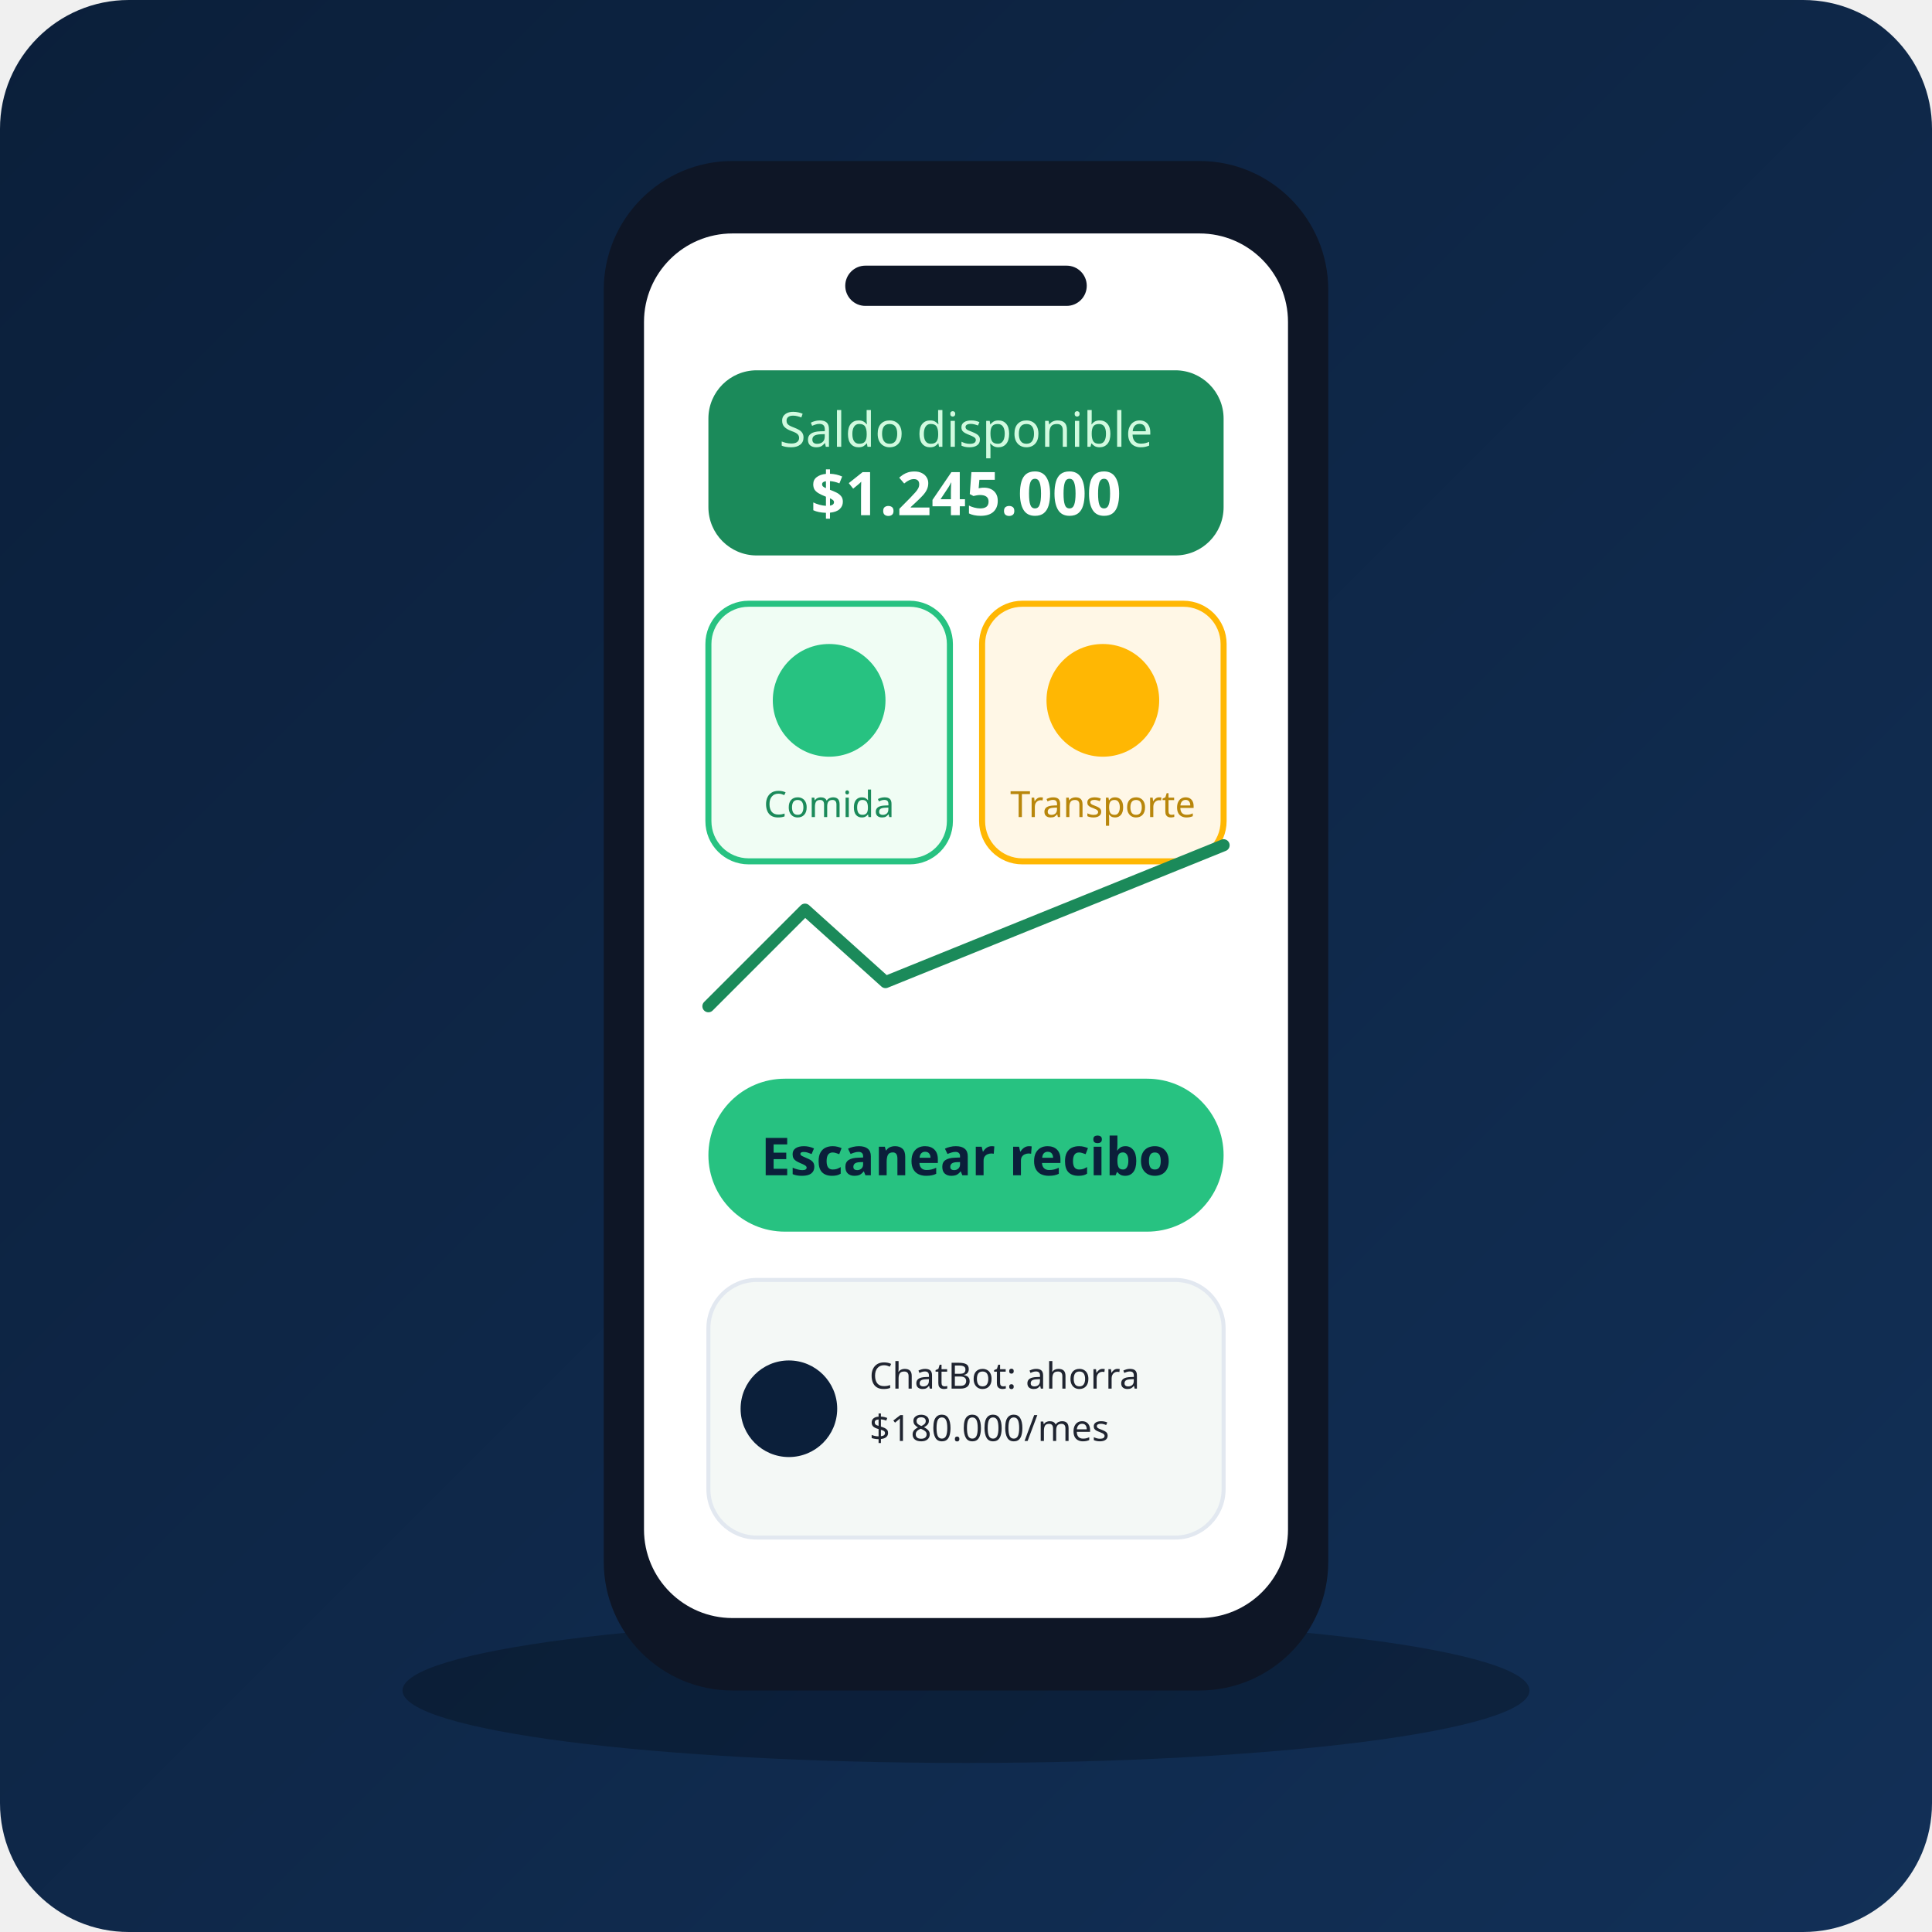
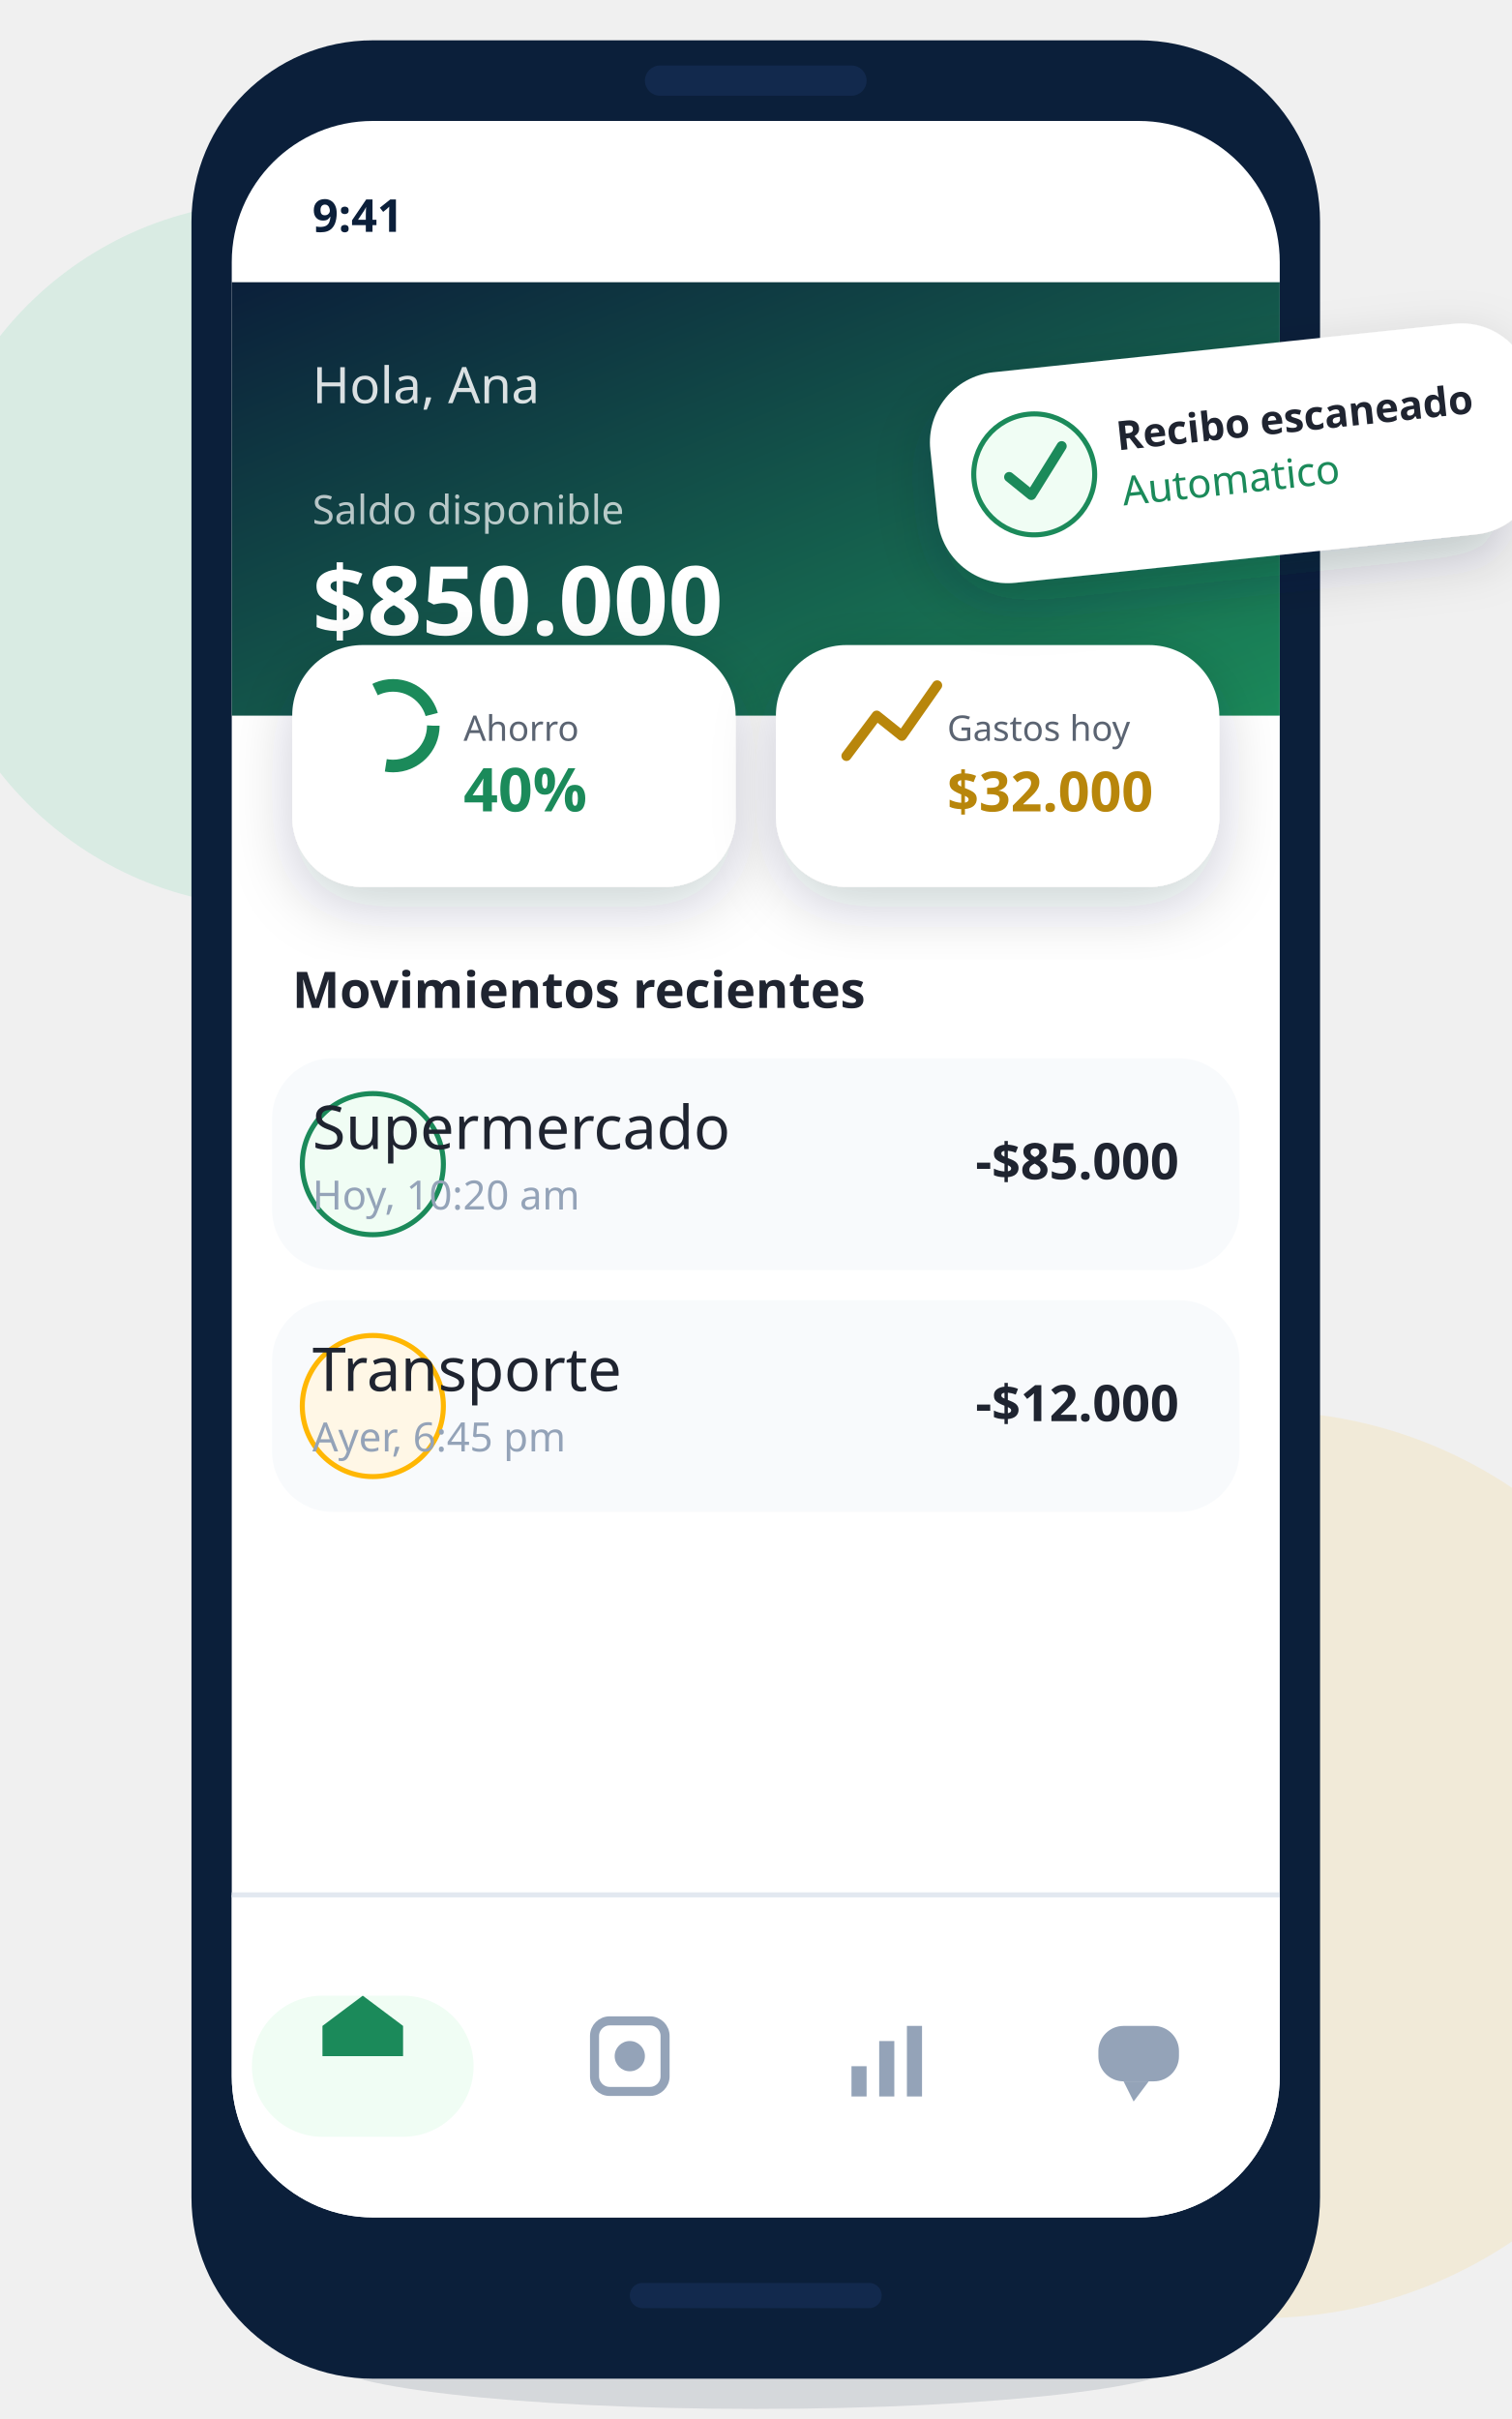
- <svg xmlns="http://www.w3.org/2000/svg" viewBox="0 0 480 480" width="480" height="480">
+ <svg xmlns="http://www.w3.org/2000/svg" viewBox="0 0 300 480" width="300" height="480">
  <defs>
-     <linearGradient id="bg" x1="0" y1="0" x2="1" y2="1">
+     <linearGradient id="hdr" x1="0" y1="0" x2="1" y2="1">
      <stop offset="0" stop-color="#0b1f3a" />
-       <stop offset="1" stop-color="#123057" />
+       <stop offset="1" stop-color="#1b8a5a" />
    </linearGradient>
+     <filter id="shadow" x="-30%" y="-30%" width="160%" height="160%">
+       <feDropShadow dx="0" dy="4" stdDeviation="6" flood-color="#0b1f3a" flood-opacity="0.2" />
+     </filter>
+     <clipPath id="clip">
+       <rect x="46" y="24" width="208" height="416" rx="28" />
+     </clipPath>
  </defs>
-   <rect width="480" height="480" rx="32" fill="url(#bg)" />
-   <ellipse cx="240" cy="420" rx="140" ry="18" fill="#000000" opacity="0.25" />
-   <rect x="150" y="40" width="180" height="380" rx="32" fill="#0e1626" />
-   <rect x="160" y="58" width="160" height="344" rx="22" fill="#ffffff" />
-   <rect x="210" y="66" width="60" height="10" rx="5" fill="#0e1626" />
-   <rect x="176" y="92" width="128" height="46" rx="12" fill="#1b8a5a" />
-   <text x="240" y="111" font-family="Segoe UI, sans-serif" font-size="12" fill="#d1fadf" text-anchor="middle">Saldo disponible</text>
-   <text x="240" y="128" font-family="Segoe UI, sans-serif" font-size="15" font-weight="bold" fill="#ffffff" text-anchor="middle">$1.245.000</text>
-   <rect x="176" y="150" width="60" height="64" rx="10" fill="#f0fdf4" stroke="#27c281" stroke-width="1.5" />
-   <rect x="244" y="150" width="60" height="64" rx="10" fill="#fff7e6" stroke="#ffb703" stroke-width="1.5" />
-   <circle cx="206" cy="174" r="14" fill="#27c281" />
-   <circle cx="274" cy="174" r="14" fill="#ffb703" />
-   <text x="206" y="203" font-family="Segoe UI, sans-serif" font-size="9" fill="#1b8a5a" text-anchor="middle">Comida</text>
-   <text x="274" y="203" font-family="Segoe UI, sans-serif" font-size="9" fill="#b8860b" text-anchor="middle">Transporte</text>
-   <path d="M176 250 L200 226 L220 244 L304 210" stroke="#1b8a5a" stroke-width="3" fill="none" stroke-linecap="round" stroke-linejoin="round" />
-   <rect x="176" y="268" width="128" height="38" rx="19" fill="#27c281" />
-   <text x="240" y="292" font-family="Segoe UI, sans-serif" font-size="13" fill="#0b1f3a" text-anchor="middle" font-weight="bold">Escanear recibo</text>
-   <rect x="176" y="318" width="128" height="64" rx="12" fill="#f4f8f6" stroke="#e2e8f0" />
-   <circle cx="196" cy="350" r="12" fill="#0b1f3a" />
-   <text x="216" y="345" font-family="Segoe UI, sans-serif" font-size="9" fill="#1f2430">ChatBot: ahorra</text>
-   <text x="216" y="358" font-family="Segoe UI, sans-serif" font-size="9" fill="#1f2430">$180.000/mes</text>
+   <circle cx="55" cy="110" r="70" fill="#27c281" opacity="0.12" />
+   <circle cx="250" cy="370" r="90" fill="#ffb703" opacity="0.10" />
+   <ellipse cx="150" cy="468" rx="86" ry="10" fill="#0b1f3a" opacity="0.12" />
+   <rect x="38" y="8" width="224" height="464" rx="36" fill="#0b1f3a" />
+   <rect x="128" y="13" width="44" height="6" rx="3" fill="#12294d" />
+   <rect x="125" y="453" width="50" height="5" rx="2.5" fill="#12294d" />
+   <g clip-path="url(#clip)">
+     <rect x="46" y="24" width="208" height="416" fill="#ffffff" />
+     <text x="62" y="46" font-family="Segoe UI, sans-serif" font-size="9" font-weight="bold" fill="#0b1f3a">9:41</text>
+     <rect x="46" y="56" width="208" height="86" fill="url(#hdr)" />
+     <text x="62" y="80" font-family="Segoe UI, sans-serif" font-size="10" fill="#ffffff" opacity="0.85">Hola, Ana</text>
+     <text x="62" y="104" font-family="Segoe UI, sans-serif" font-size="8" fill="#ffffff" opacity="0.7">Saldo disponible</text>
+     <text x="62" y="126" font-family="Segoe UI, sans-serif" font-size="19" font-weight="bold" fill="#ffffff">$850.000</text>
+     <rect x="58" y="128" width="88" height="48" rx="14" fill="#ffffff" filter="url(#shadow)" />
+     <circle cx="78" cy="144" r="8" fill="none" stroke="#1b8a5a" stroke-width="2.5" stroke-dasharray="14 20" />
+     <text x="92" y="147" font-family="Segoe UI, sans-serif" font-size="7" fill="#5b6472">Ahorro</text>
+     <text x="92" y="161" font-family="Segoe UI, sans-serif" font-size="12" font-weight="bold" fill="#1b8a5a">40%</text>
+     <rect x="154" y="128" width="88" height="48" rx="14" fill="#ffffff" filter="url(#shadow)" />
+     <path d="M168 150 L174 142 L179 146 L186 136" stroke="#b8860b" stroke-width="2" fill="none" stroke-linecap="round" stroke-linejoin="round" />
+     <text x="188" y="147" font-family="Segoe UI, sans-serif" font-size="7" fill="#5b6472">Gastos hoy</text>
+     <text x="188" y="161" font-family="Segoe UI, sans-serif" font-size="11" font-weight="bold" fill="#b8860b">$32.000</text>
+     <text x="58" y="200" font-family="Segoe UI, sans-serif" font-size="10" font-weight="bold" fill="#1f2430">Movimientos recientes</text>
+     <rect x="54" y="210" width="192" height="42" rx="12" fill="#f8fafc" />
+     <circle cx="74" cy="231" r="14" fill="#f0fdf4" stroke="#1b8a5a" />
+     <text x="62" y="228" font-family="Segoe UI, sans-serif" font-size="12" fill="#1f2430">Supermercado</text>
+     <text x="62" y="240" font-family="Segoe UI, sans-serif" font-size="8" fill="#94a3b8">Hoy, 10:20 am</text>
+     <text x="234" y="234" font-family="Segoe UI, sans-serif" font-size="10" font-weight="bold" fill="#1f2430" text-anchor="end">-$85.000</text>
+     <rect x="54" y="258" width="192" height="42" rx="12" fill="#f8fafc" />
+     <circle cx="74" cy="279" r="14" fill="#fff7e6" stroke="#ffb703" />
+     <text x="62" y="276" font-family="Segoe UI, sans-serif" font-size="12" fill="#1f2430">Transporte</text>
+     <text x="62" y="288" font-family="Segoe UI, sans-serif" font-size="8" fill="#94a3b8">Ayer, 6:45 pm</text>
+     <text x="234" y="282" font-family="Segoe UI, sans-serif" font-size="10" font-weight="bold" fill="#1f2430" text-anchor="end">-$12.000</text>
+     <rect x="46" y="376" width="208" height="64" fill="#ffffff" />
+     <line x1="46" y1="376" x2="254" y2="376" stroke="#e2e8f0" />
+     <rect x="50" y="396" width="44" height="28" rx="14" fill="#f0fdf4" />
+     <path d="M64 402 L72 396 L80 402 L80 408 L64 408 Z" fill="#1b8a5a" />
+     <rect x="118" y="401" width="14" height="14" rx="3" fill="none" stroke="#94a3b8" stroke-width="1.8" />
+     <circle cx="125" cy="408" r="3" fill="#94a3b8" />
+     <rect x="169" y="410" width="3" height="6" fill="#94a3b8" />
+     <rect x="174.5" y="405" width="3" height="11" fill="#94a3b8" />
+     <rect x="180" y="402" width="3" height="14" fill="#94a3b8" />
+     <rect x="218" y="402" width="16" height="11" rx="5" fill="#94a3b8" />
+     <path d="M223 413 L225 417 L228 413 Z" fill="#94a3b8" />
+   </g>
+   <g transform="rotate(-6 235 90)">
+     <rect x="185" y="70" width="120" height="42" rx="14" fill="#ffffff" filter="url(#shadow)" />
+     <circle cx="205" cy="91" r="12" fill="#f0fdf4" stroke="#1b8a5a" />
+     <path d="M200 91 L204 95 L211 86" stroke="#1b8a5a" stroke-width="2" fill="none" stroke-linecap="round" stroke-linejoin="round" />
+     <text x="222" y="88" font-family="Segoe UI, sans-serif" font-size="8" font-weight="bold" fill="#1f2430">Recibo escaneado</text>
+     <text x="222" y="99" font-family="Segoe UI, sans-serif" font-size="8" fill="#1b8a5a">Automatico</text>
+   </g>
</svg>
